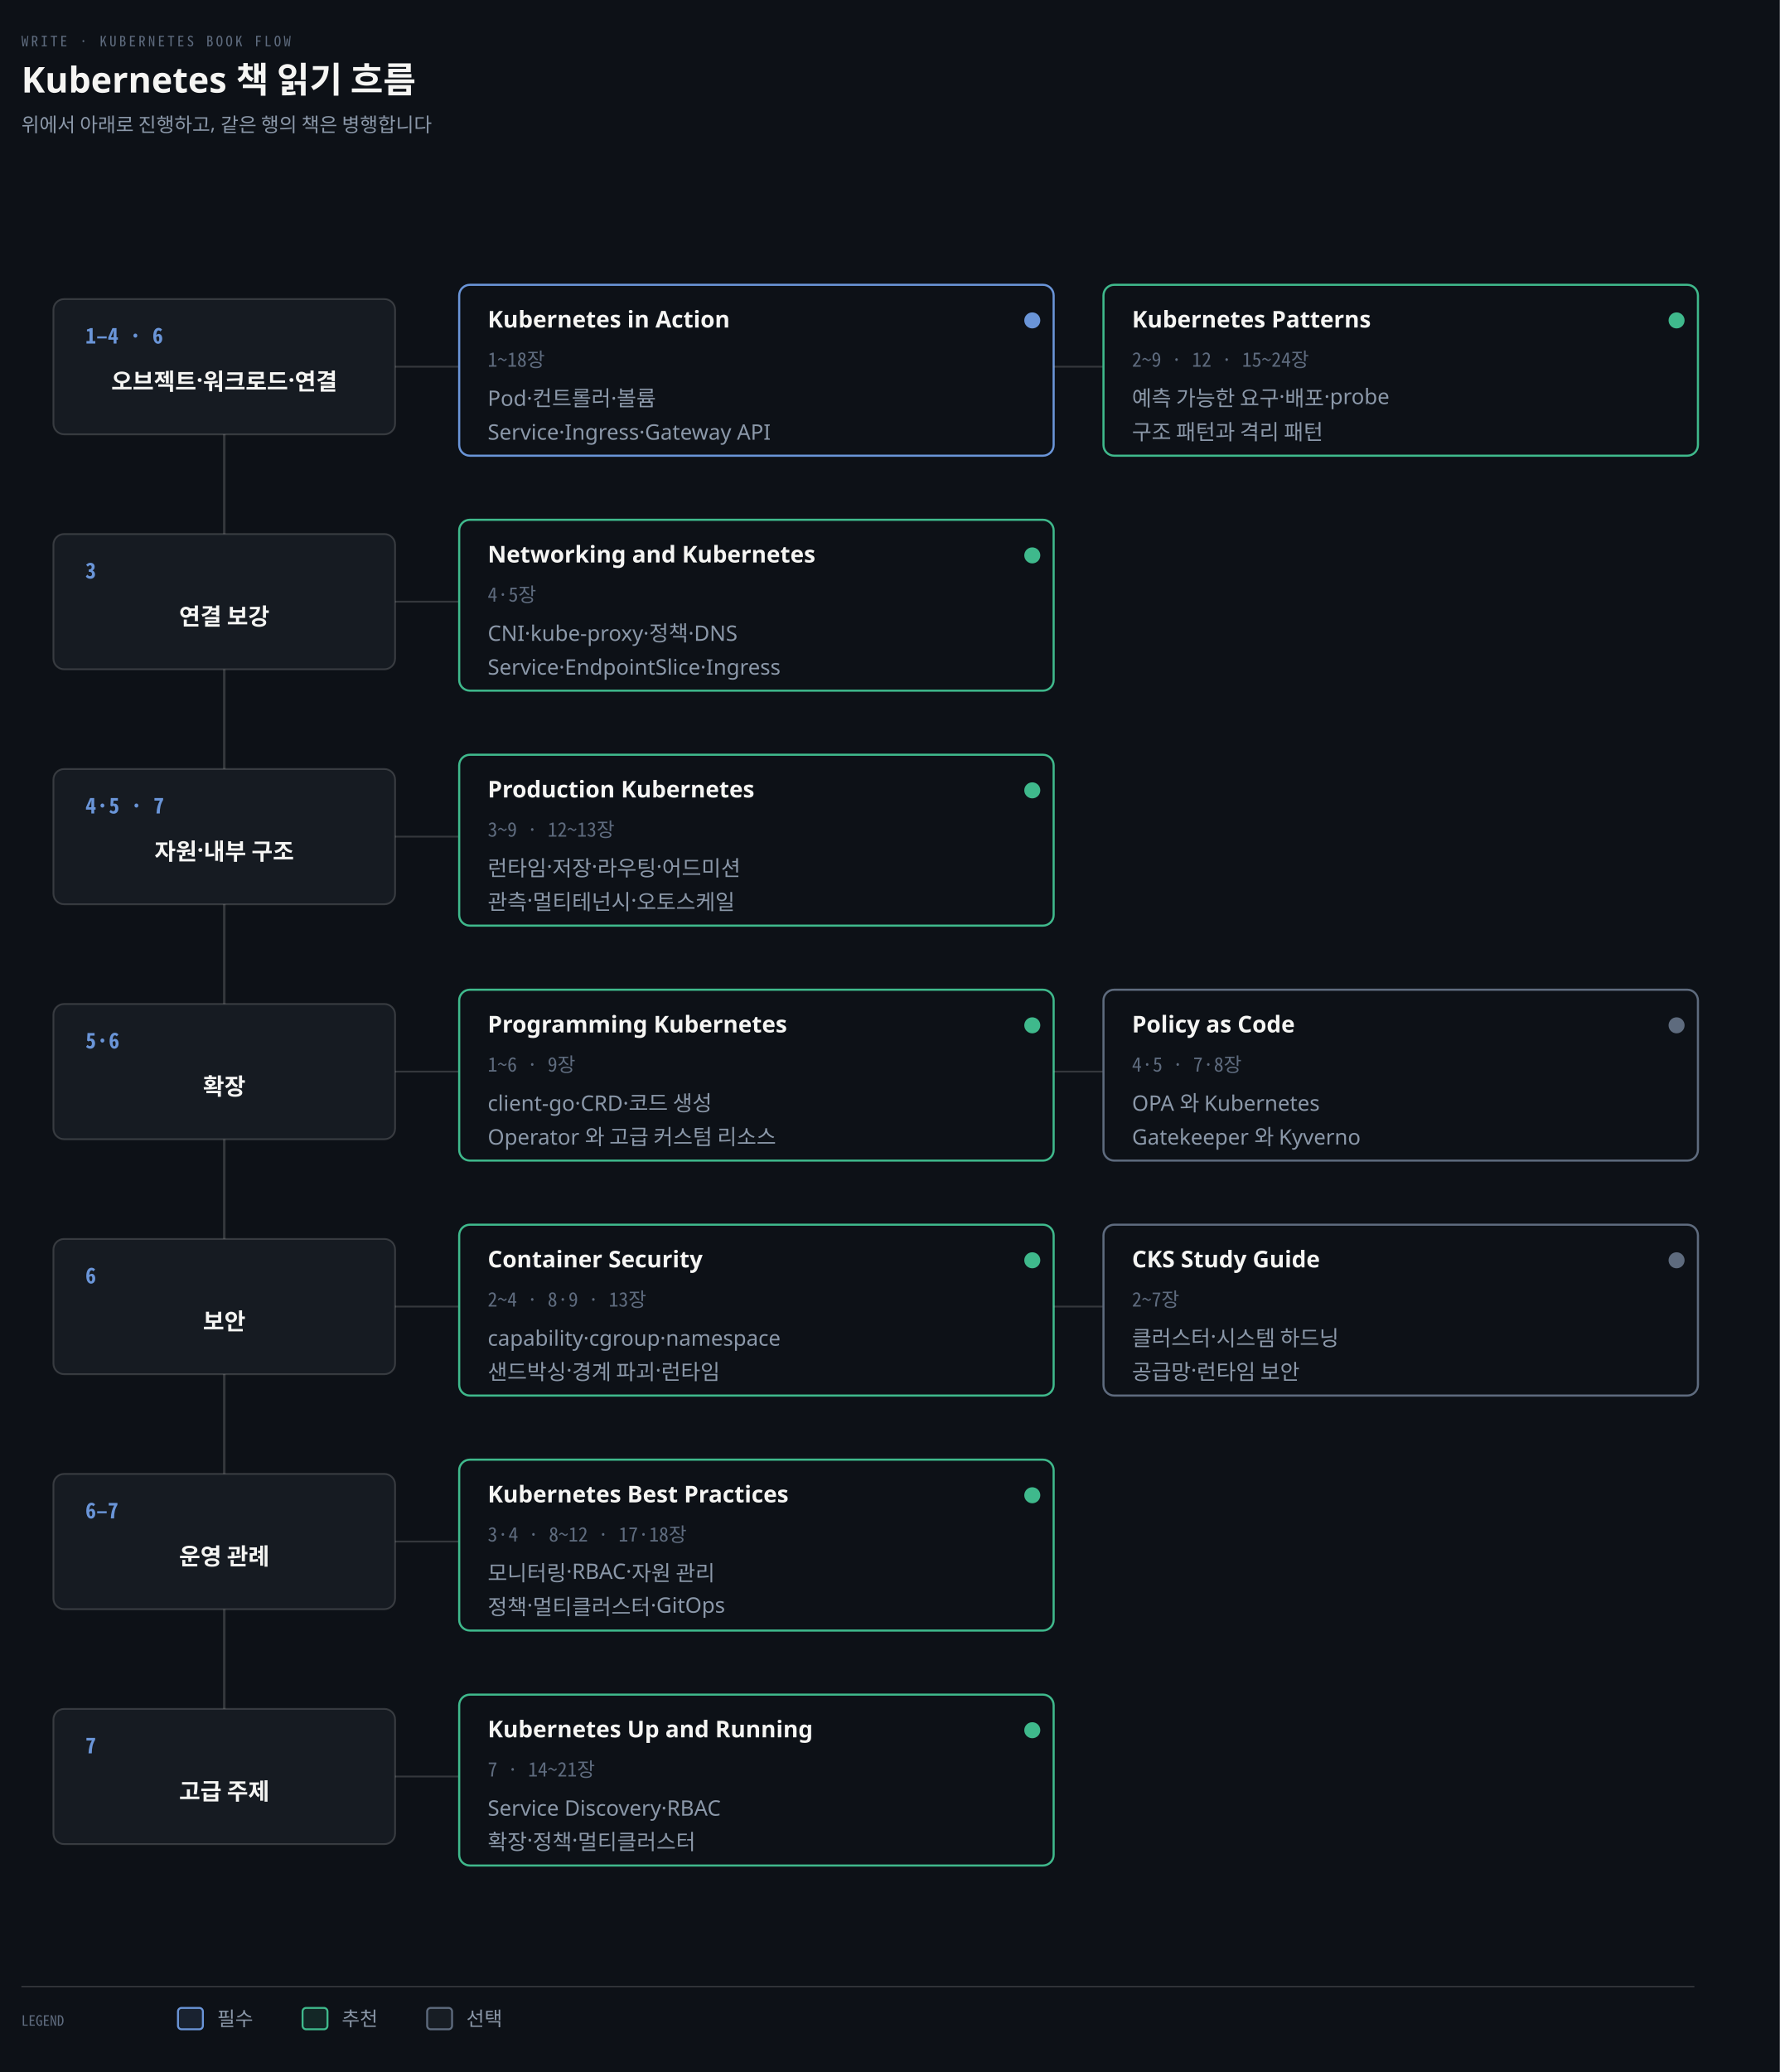
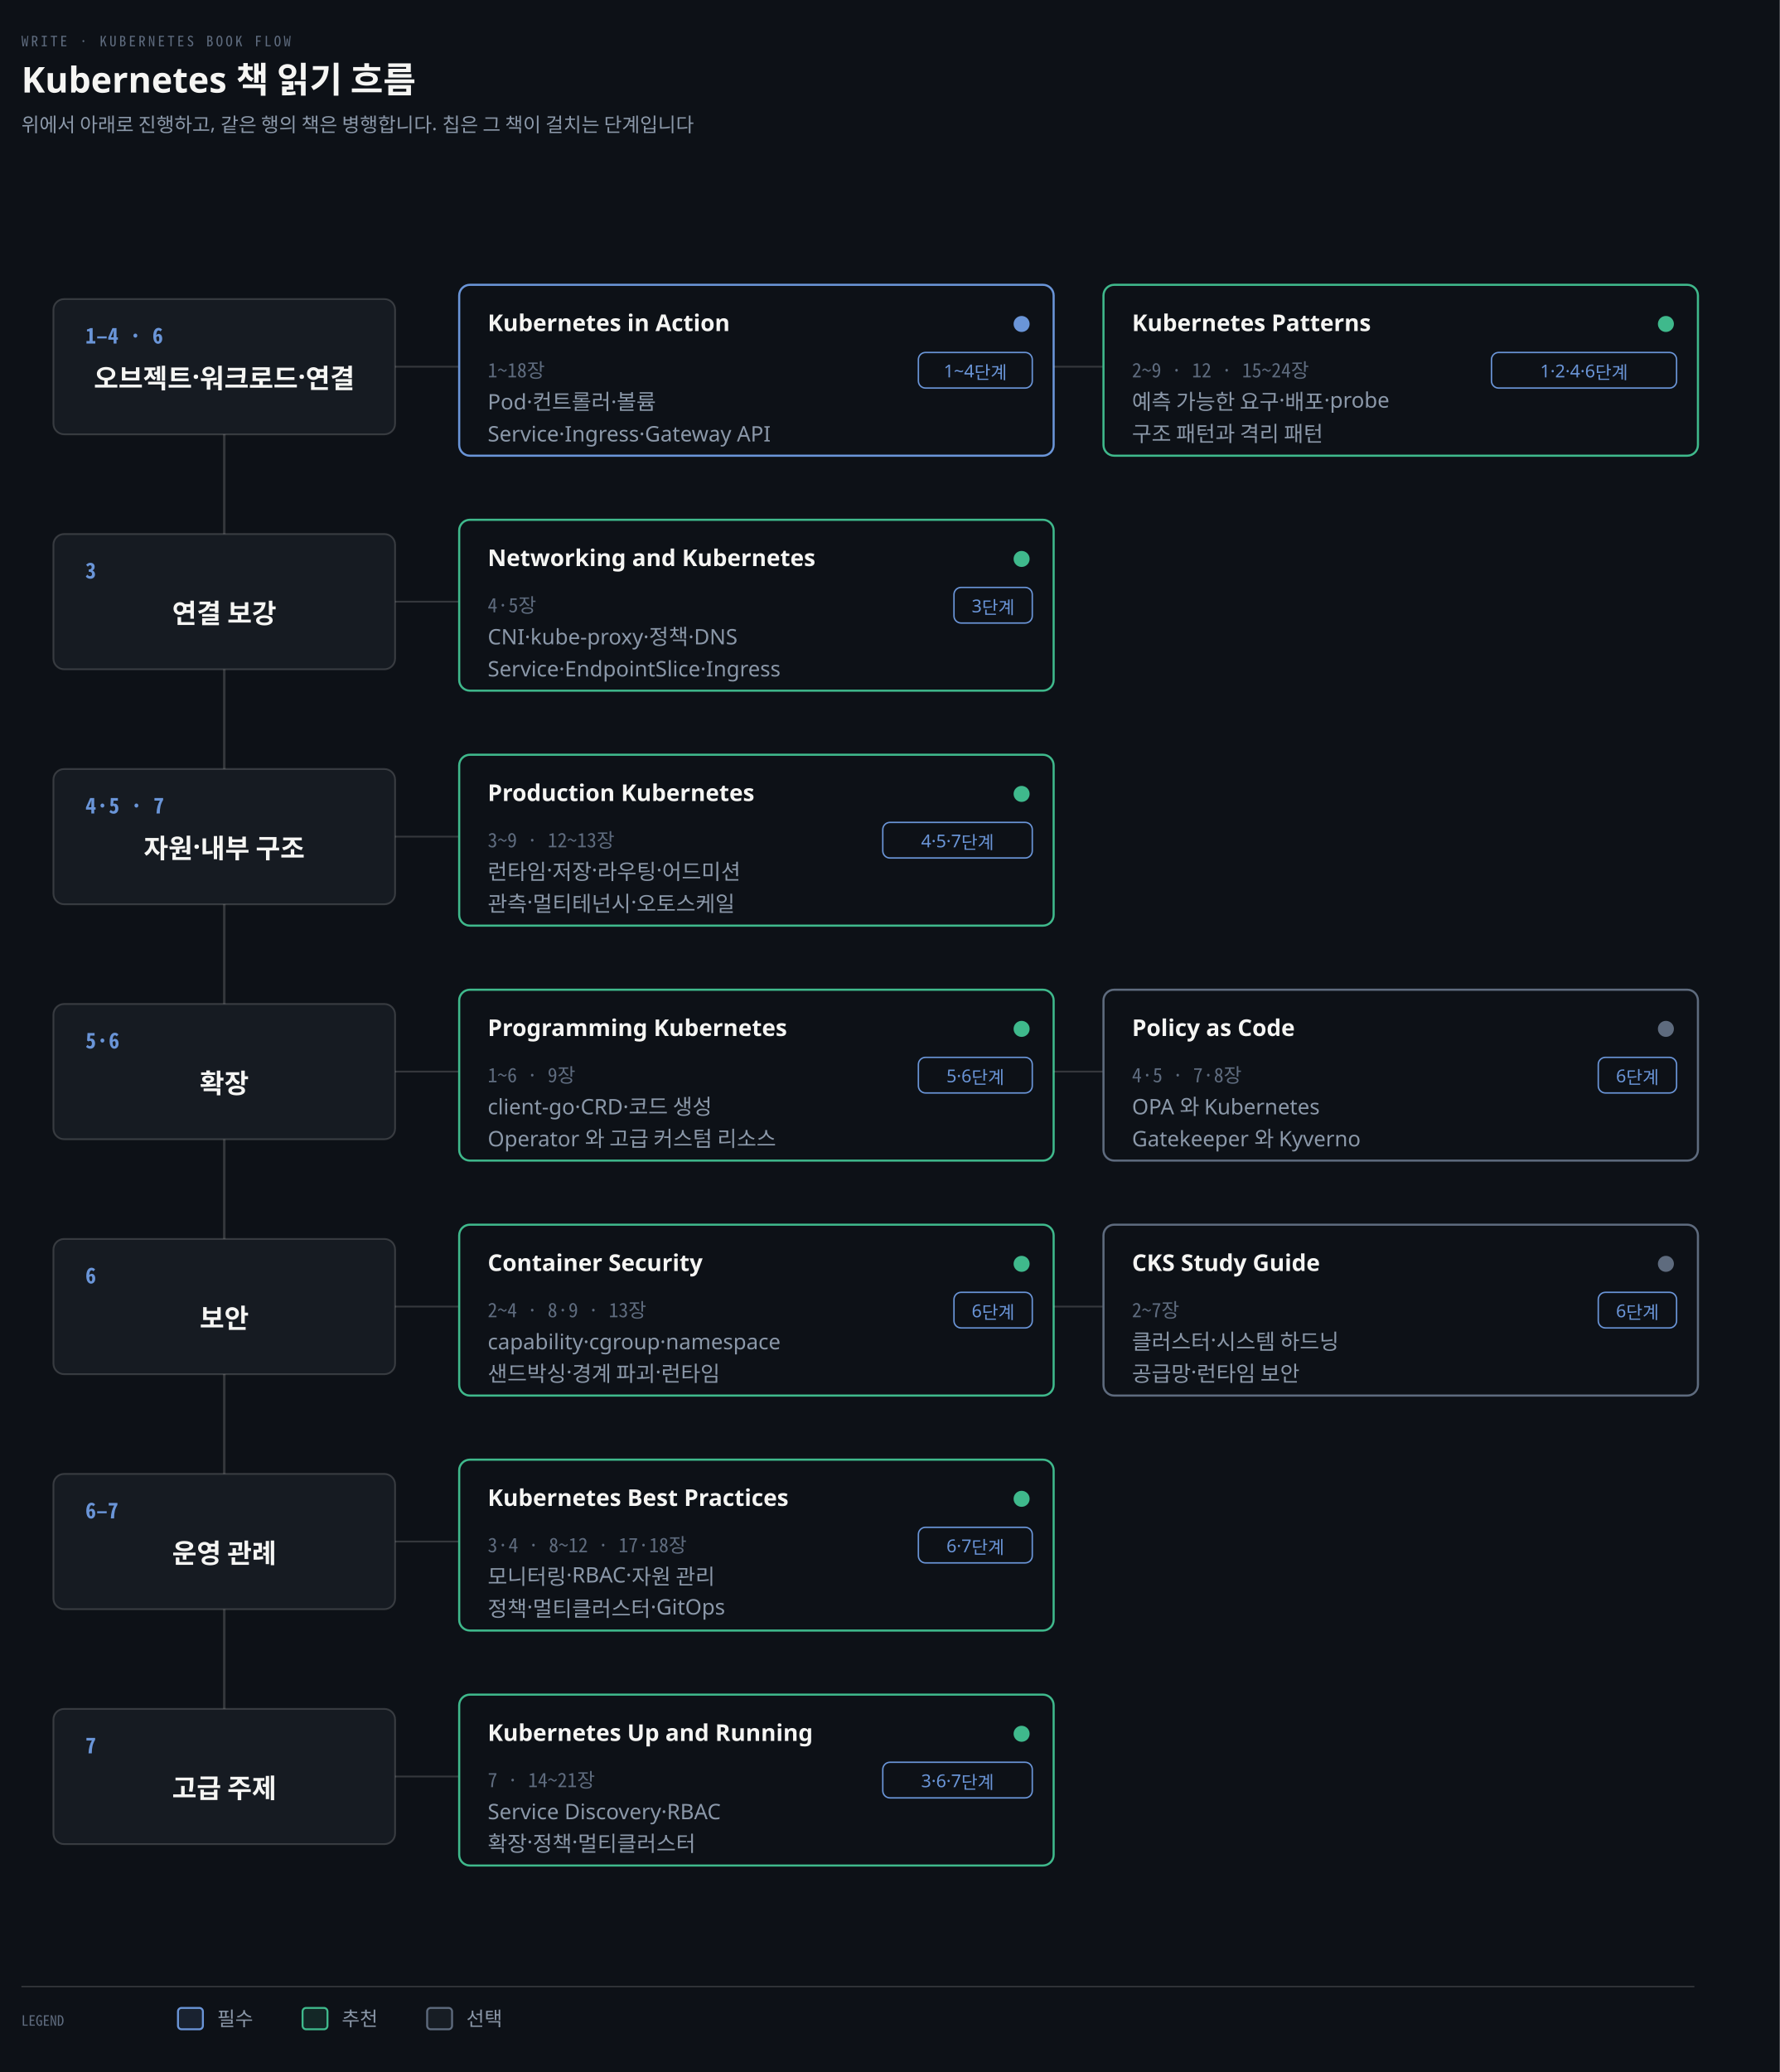
<svg xmlns="http://www.w3.org/2000/svg" viewBox="0 0 1000 1164" width="100%" role="img" aria-labelledby="dt dd">
  <defs>
    <marker id="ar" viewBox="0 0 8 8" refX="7" refY="4" markerWidth="6.5" markerHeight="6.5" orient="auto">
      <path d="M0 0 L8 4 L0 8 z" fill="#8B98A9" />
    </marker>
    <marker id="ok" viewBox="0 0 8 8" refX="7" refY="4" markerWidth="6.5" markerHeight="6.5" orient="auto">
      <path d="M0 0 L8 4 L0 8 z" fill="#3FB98C" />
    </marker>
    <marker id="warn" viewBox="0 0 8 8" refX="7" refY="4" markerWidth="6.5" markerHeight="6.5" orient="auto">
      <path d="M0 0 L8 4 L0 8 z" fill="#E3B341" />
    </marker>
    <marker id="bad" viewBox="0 0 8 8" refX="7" refY="4" markerWidth="6.5" markerHeight="6.5" orient="auto">
      <path d="M0 0 L8 4 L0 8 z" fill="#F0616D" />
    </marker>
    <marker id="info" viewBox="0 0 8 8" refX="7" refY="4" markerWidth="6.5" markerHeight="6.5" orient="auto">
      <path d="M0 0 L8 4 L0 8 z" fill="#6A95D8" />
    </marker>
    <marker id="acc" viewBox="0 0 8 8" refX="7" refY="4" markerWidth="6.5" markerHeight="6.5" orient="auto">
      <path d="M0 0 L8 4 L0 8 z" fill="#F08A59" />
    </marker>
    <marker id="soft" viewBox="0 0 8 8" refX="7" refY="4" markerWidth="6.5" markerHeight="6.5" orient="auto">
      <path d="M0 0 L8 4 L0 8 z" fill="#5E6B7E" />
    </marker>
  </defs>
  <rect width="1000" height="1164" fill="#0D1117" />
  <text x="12" y="26" font-family="'Geist Mono','Noto Sans Mono CJK KR',monospace" font-size="8" letter-spacing="0.18em" fill="#5E6B7E">WRITE · KUBERNETES BOOK FLOW</text>
  <text x="12" y="52" font-family="'Geist','Apple SD Gothic Neo','Noto Sans KR','Malgun Gothic',sans-serif" font-size="20" font-weight="600" fill="#F5F5F3">Kubernetes 책 읽기 흐름</text>
-   <text x="12" y="74" font-family="'Geist','Apple SD Gothic Neo','Noto Sans KR','Malgun Gothic',sans-serif" font-size="11" fill="#8B98A9">위에서 아래로 진행하고, 같은 행의 책은 병행합니다</text>
+   <text x="12" y="74" font-family="'Geist','Apple SD Gothic Neo','Noto Sans KR','Malgun Gothic',sans-serif" font-size="11" fill="#8B98A9">위에서 아래로 진행하고, 같은 행의 책은 병행합니다. 칩은 그 책이 걸치는 단계입니다</text>
  <line x1="126" y1="206" x2="126" y2="998" stroke="rgba(191,192,192,0.22)" stroke-width="1.4" />
  <rect x="30" y="168" width="192" height="76" rx="6" fill="#161B22" stroke="rgba(191,192,192,0.22)" stroke-width="1.0" />
  <text x="48" y="193" text-anchor="start" font-family="'Geist Mono','Noto Sans Mono CJK KR',monospace" font-size="12" font-weight="600" fill="#6A95D8">1–4 · 6</text>
-   <text x="126" y="219" text-anchor="middle" font-family="'Geist','Apple SD Gothic Neo','Noto Sans KR','Malgun Gothic',sans-serif" font-size="13" font-weight="600" fill="#F5F5F3">오브젝트·워크로드·연결</text>
+   <text x="126" y="218.0" text-anchor="middle" font-family="'Geist','Apple SD Gothic Neo','Noto Sans KR','Malgun Gothic',sans-serif" font-size="15" font-weight="600" fill="#F5F5F3">오브젝트·워크로드·연결</text>
  <line x1="222" y1="206" x2="258" y2="206" stroke="rgba(191,192,192,0.22)" stroke-width="1.0" />
  <rect x="258" y="160" width="334" height="96" rx="6" fill="#0D1117" stroke="#6A95D8" stroke-width="1.2" />
-   <text x="274" y="184" text-anchor="start" font-family="'Geist','Apple SD Gothic Neo','Noto Sans KR','Malgun Gothic',sans-serif" font-size="13" font-weight="600" fill="#F5F5F3">Kubernetes in Action</text>
-   <text x="274" y="206" text-anchor="start" font-family="'Geist Mono','Noto Sans Mono CJK KR',monospace" font-size="11" font-weight="400" fill="#5E6B7E">1~18장</text>
-   <circle cx="580" cy="180" r="4.5" fill="#6A95D8" />
-   <text x="274" y="228" text-anchor="start" font-family="'Geist','Apple SD Gothic Neo','Noto Sans KR','Malgun Gothic',sans-serif" font-size="12" font-weight="400" fill="#8B98A9">Pod·컨트롤러·볼륨</text>
-   <text x="274" y="247" text-anchor="start" font-family="'Geist','Apple SD Gothic Neo','Noto Sans KR','Malgun Gothic',sans-serif" font-size="12" font-weight="400" fill="#8B98A9">Service·Ingress·Gateway API</text>
+   <text x="274" y="186" text-anchor="start" font-family="'Geist','Apple SD Gothic Neo','Noto Sans KR','Malgun Gothic',sans-serif" font-size="13" font-weight="600" fill="#F5F5F3">Kubernetes in Action</text>
+   <circle cx="574" cy="182" r="4.5" fill="#6A95D8" />
+   <rect x="516.0" y="198" width="64.0" height="20" rx="4" fill="#0D1117" stroke="#6A95D8" stroke-width="0.8" />
+   <text x="548.0" y="212" text-anchor="middle" font-family="'Geist','Apple SD Gothic Neo','Noto Sans KR','Malgun Gothic',sans-serif" font-size="10" font-weight="400" fill="#6A95D8">1~4단계</text>
+   <text x="274" y="212" text-anchor="start" font-family="'Geist Mono','Noto Sans Mono CJK KR',monospace" font-size="11" font-weight="400" fill="#5E6B7E">1~18장</text>
+   <text x="274" y="230" text-anchor="start" font-family="'Geist','Apple SD Gothic Neo','Noto Sans KR','Malgun Gothic',sans-serif" font-size="12" font-weight="400" fill="#8B98A9">Pod·컨트롤러·볼륨</text>
+   <text x="274" y="248" text-anchor="start" font-family="'Geist','Apple SD Gothic Neo','Noto Sans KR','Malgun Gothic',sans-serif" font-size="12" font-weight="400" fill="#8B98A9">Service·Ingress·Gateway API</text>
  <line x1="592" y1="206" x2="620" y2="206" stroke="rgba(191,192,192,0.22)" stroke-width="1.0" />
  <rect x="620" y="160" width="334" height="96" rx="6" fill="#0D1117" stroke="#3FB98C" stroke-width="1.2" />
-   <text x="636" y="184" text-anchor="start" font-family="'Geist','Apple SD Gothic Neo','Noto Sans KR','Malgun Gothic',sans-serif" font-size="13" font-weight="600" fill="#F5F5F3">Kubernetes Patterns</text>
-   <text x="636" y="206" text-anchor="start" font-family="'Geist Mono','Noto Sans Mono CJK KR',monospace" font-size="11" font-weight="400" fill="#5E6B7E">2~9 · 12 · 15~24장</text>
-   <circle cx="942" cy="180" r="4.5" fill="#3FB98C" />
-   <text x="636" y="228" text-anchor="start" font-family="'Geist','Apple SD Gothic Neo','Noto Sans KR','Malgun Gothic',sans-serif" font-size="12" font-weight="400" fill="#8B98A9">예측 가능한 요구·배포·probe</text>
-   <text x="636" y="247" text-anchor="start" font-family="'Geist','Apple SD Gothic Neo','Noto Sans KR','Malgun Gothic',sans-serif" font-size="12" font-weight="400" fill="#8B98A9">구조 패턴과 격리 패턴</text>
+   <text x="636" y="186" text-anchor="start" font-family="'Geist','Apple SD Gothic Neo','Noto Sans KR','Malgun Gothic',sans-serif" font-size="13" font-weight="600" fill="#F5F5F3">Kubernetes Patterns</text>
+   <circle cx="936" cy="182" r="4.5" fill="#3FB98C" />
+   <rect x="838.0" y="198" width="104.0" height="20" rx="4" fill="#0D1117" stroke="#6A95D8" stroke-width="0.8" />
+   <text x="890.0" y="212" text-anchor="middle" font-family="'Geist','Apple SD Gothic Neo','Noto Sans KR','Malgun Gothic',sans-serif" font-size="10" font-weight="400" fill="#6A95D8">1·2·4·6단계</text>
+   <text x="636" y="212" text-anchor="start" font-family="'Geist Mono','Noto Sans Mono CJK KR',monospace" font-size="11" font-weight="400" fill="#5E6B7E">2~9 · 12 · 15~24장</text>
+   <text x="636" y="230" text-anchor="start" font-family="'Geist','Apple SD Gothic Neo','Noto Sans KR','Malgun Gothic',sans-serif" font-size="12" font-weight="400" fill="#8B98A9">예측 가능한 요구·배포·probe</text>
+   <text x="636" y="248" text-anchor="start" font-family="'Geist','Apple SD Gothic Neo','Noto Sans KR','Malgun Gothic',sans-serif" font-size="12" font-weight="400" fill="#8B98A9">구조 패턴과 격리 패턴</text>
  <rect x="30" y="300" width="192" height="76" rx="6" fill="#161B22" stroke="rgba(191,192,192,0.22)" stroke-width="1.0" />
  <text x="48" y="325" text-anchor="start" font-family="'Geist Mono','Noto Sans Mono CJK KR',monospace" font-size="12" font-weight="600" fill="#6A95D8">3</text>
-   <text x="126" y="351" text-anchor="middle" font-family="'Geist','Apple SD Gothic Neo','Noto Sans KR','Malgun Gothic',sans-serif" font-size="13" font-weight="600" fill="#F5F5F3">연결 보강</text>
+   <text x="126" y="350.0" text-anchor="middle" font-family="'Geist','Apple SD Gothic Neo','Noto Sans KR','Malgun Gothic',sans-serif" font-size="15" font-weight="600" fill="#F5F5F3">연결 보강</text>
  <line x1="222" y1="338" x2="258" y2="338" stroke="rgba(191,192,192,0.22)" stroke-width="1.0" />
  <rect x="258" y="292" width="334" height="96" rx="6" fill="#0D1117" stroke="#3FB98C" stroke-width="1.2" />
-   <text x="274" y="316" text-anchor="start" font-family="'Geist','Apple SD Gothic Neo','Noto Sans KR','Malgun Gothic',sans-serif" font-size="13" font-weight="600" fill="#F5F5F3">Networking and Kubernetes</text>
-   <text x="274" y="338" text-anchor="start" font-family="'Geist Mono','Noto Sans Mono CJK KR',monospace" font-size="11" font-weight="400" fill="#5E6B7E">4·5장</text>
-   <circle cx="580" cy="312" r="4.5" fill="#3FB98C" />
-   <text x="274" y="360" text-anchor="start" font-family="'Geist','Apple SD Gothic Neo','Noto Sans KR','Malgun Gothic',sans-serif" font-size="12" font-weight="400" fill="#8B98A9">CNI·kube-proxy·정책·DNS</text>
-   <text x="274" y="379" text-anchor="start" font-family="'Geist','Apple SD Gothic Neo','Noto Sans KR','Malgun Gothic',sans-serif" font-size="12" font-weight="400" fill="#8B98A9">Service·EndpointSlice·Ingress</text>
+   <text x="274" y="318" text-anchor="start" font-family="'Geist','Apple SD Gothic Neo','Noto Sans KR','Malgun Gothic',sans-serif" font-size="13" font-weight="600" fill="#F5F5F3">Networking and Kubernetes</text>
+   <circle cx="574" cy="314" r="4.5" fill="#3FB98C" />
+   <rect x="536.0" y="330" width="44.0" height="20" rx="4" fill="#0D1117" stroke="#6A95D8" stroke-width="0.8" />
+   <text x="558.0" y="344" text-anchor="middle" font-family="'Geist','Apple SD Gothic Neo','Noto Sans KR','Malgun Gothic',sans-serif" font-size="10" font-weight="400" fill="#6A95D8">3단계</text>
+   <text x="274" y="344" text-anchor="start" font-family="'Geist Mono','Noto Sans Mono CJK KR',monospace" font-size="11" font-weight="400" fill="#5E6B7E">4·5장</text>
+   <text x="274" y="362" text-anchor="start" font-family="'Geist','Apple SD Gothic Neo','Noto Sans KR','Malgun Gothic',sans-serif" font-size="12" font-weight="400" fill="#8B98A9">CNI·kube-proxy·정책·DNS</text>
+   <text x="274" y="380" text-anchor="start" font-family="'Geist','Apple SD Gothic Neo','Noto Sans KR','Malgun Gothic',sans-serif" font-size="12" font-weight="400" fill="#8B98A9">Service·EndpointSlice·Ingress</text>
  <rect x="30" y="432" width="192" height="76" rx="6" fill="#161B22" stroke="rgba(191,192,192,0.22)" stroke-width="1.0" />
  <text x="48" y="457" text-anchor="start" font-family="'Geist Mono','Noto Sans Mono CJK KR',monospace" font-size="12" font-weight="600" fill="#6A95D8">4·5 · 7</text>
-   <text x="126" y="483" text-anchor="middle" font-family="'Geist','Apple SD Gothic Neo','Noto Sans KR','Malgun Gothic',sans-serif" font-size="13" font-weight="600" fill="#F5F5F3">자원·내부 구조</text>
+   <text x="126" y="482.0" text-anchor="middle" font-family="'Geist','Apple SD Gothic Neo','Noto Sans KR','Malgun Gothic',sans-serif" font-size="15" font-weight="600" fill="#F5F5F3">자원·내부 구조</text>
  <line x1="222" y1="470" x2="258" y2="470" stroke="rgba(191,192,192,0.22)" stroke-width="1.0" />
  <rect x="258" y="424" width="334" height="96" rx="6" fill="#0D1117" stroke="#3FB98C" stroke-width="1.2" />
-   <text x="274" y="448" text-anchor="start" font-family="'Geist','Apple SD Gothic Neo','Noto Sans KR','Malgun Gothic',sans-serif" font-size="13" font-weight="600" fill="#F5F5F3">Production Kubernetes</text>
-   <text x="274" y="470" text-anchor="start" font-family="'Geist Mono','Noto Sans Mono CJK KR',monospace" font-size="11" font-weight="400" fill="#5E6B7E">3~9 · 12~13장</text>
-   <circle cx="580" cy="444" r="4.5" fill="#3FB98C" />
-   <text x="274" y="492" text-anchor="start" font-family="'Geist','Apple SD Gothic Neo','Noto Sans KR','Malgun Gothic',sans-serif" font-size="12" font-weight="400" fill="#8B98A9">런타임·저장·라우팅·어드미션</text>
-   <text x="274" y="511" text-anchor="start" font-family="'Geist','Apple SD Gothic Neo','Noto Sans KR','Malgun Gothic',sans-serif" font-size="12" font-weight="400" fill="#8B98A9">관측·멀티테넌시·오토스케일</text>
+   <text x="274" y="450" text-anchor="start" font-family="'Geist','Apple SD Gothic Neo','Noto Sans KR','Malgun Gothic',sans-serif" font-size="13" font-weight="600" fill="#F5F5F3">Production Kubernetes</text>
+   <circle cx="574" cy="446" r="4.5" fill="#3FB98C" />
+   <rect x="496.0" y="462" width="84.0" height="20" rx="4" fill="#0D1117" stroke="#6A95D8" stroke-width="0.8" />
+   <text x="538.0" y="476" text-anchor="middle" font-family="'Geist','Apple SD Gothic Neo','Noto Sans KR','Malgun Gothic',sans-serif" font-size="10" font-weight="400" fill="#6A95D8">4·5·7단계</text>
+   <text x="274" y="476" text-anchor="start" font-family="'Geist Mono','Noto Sans Mono CJK KR',monospace" font-size="11" font-weight="400" fill="#5E6B7E">3~9 · 12~13장</text>
+   <text x="274" y="494" text-anchor="start" font-family="'Geist','Apple SD Gothic Neo','Noto Sans KR','Malgun Gothic',sans-serif" font-size="12" font-weight="400" fill="#8B98A9">런타임·저장·라우팅·어드미션</text>
+   <text x="274" y="512" text-anchor="start" font-family="'Geist','Apple SD Gothic Neo','Noto Sans KR','Malgun Gothic',sans-serif" font-size="12" font-weight="400" fill="#8B98A9">관측·멀티테넌시·오토스케일</text>
  <rect x="30" y="564" width="192" height="76" rx="6" fill="#161B22" stroke="rgba(191,192,192,0.22)" stroke-width="1.0" />
  <text x="48" y="589" text-anchor="start" font-family="'Geist Mono','Noto Sans Mono CJK KR',monospace" font-size="12" font-weight="600" fill="#6A95D8">5·6</text>
-   <text x="126" y="615" text-anchor="middle" font-family="'Geist','Apple SD Gothic Neo','Noto Sans KR','Malgun Gothic',sans-serif" font-size="13" font-weight="600" fill="#F5F5F3">확장</text>
+   <text x="126" y="614.0" text-anchor="middle" font-family="'Geist','Apple SD Gothic Neo','Noto Sans KR','Malgun Gothic',sans-serif" font-size="15" font-weight="600" fill="#F5F5F3">확장</text>
  <line x1="222" y1="602" x2="258" y2="602" stroke="rgba(191,192,192,0.22)" stroke-width="1.0" />
  <rect x="258" y="556" width="334" height="96" rx="6" fill="#0D1117" stroke="#3FB98C" stroke-width="1.2" />
-   <text x="274" y="580" text-anchor="start" font-family="'Geist','Apple SD Gothic Neo','Noto Sans KR','Malgun Gothic',sans-serif" font-size="13" font-weight="600" fill="#F5F5F3">Programming Kubernetes</text>
-   <text x="274" y="602" text-anchor="start" font-family="'Geist Mono','Noto Sans Mono CJK KR',monospace" font-size="11" font-weight="400" fill="#5E6B7E">1~6 · 9장</text>
-   <circle cx="580" cy="576" r="4.5" fill="#3FB98C" />
-   <text x="274" y="624" text-anchor="start" font-family="'Geist','Apple SD Gothic Neo','Noto Sans KR','Malgun Gothic',sans-serif" font-size="12" font-weight="400" fill="#8B98A9">client-go·CRD·코드 생성</text>
-   <text x="274" y="643" text-anchor="start" font-family="'Geist','Apple SD Gothic Neo','Noto Sans KR','Malgun Gothic',sans-serif" font-size="12" font-weight="400" fill="#8B98A9">Operator 와 고급 커스텀 리소스</text>
+   <text x="274" y="582" text-anchor="start" font-family="'Geist','Apple SD Gothic Neo','Noto Sans KR','Malgun Gothic',sans-serif" font-size="13" font-weight="600" fill="#F5F5F3">Programming Kubernetes</text>
+   <circle cx="574" cy="578" r="4.5" fill="#3FB98C" />
+   <rect x="516.0" y="594" width="64.0" height="20" rx="4" fill="#0D1117" stroke="#6A95D8" stroke-width="0.8" />
+   <text x="548.0" y="608" text-anchor="middle" font-family="'Geist','Apple SD Gothic Neo','Noto Sans KR','Malgun Gothic',sans-serif" font-size="10" font-weight="400" fill="#6A95D8">5·6단계</text>
+   <text x="274" y="608" text-anchor="start" font-family="'Geist Mono','Noto Sans Mono CJK KR',monospace" font-size="11" font-weight="400" fill="#5E6B7E">1~6 · 9장</text>
+   <text x="274" y="626" text-anchor="start" font-family="'Geist','Apple SD Gothic Neo','Noto Sans KR','Malgun Gothic',sans-serif" font-size="12" font-weight="400" fill="#8B98A9">client-go·CRD·코드 생성</text>
+   <text x="274" y="644" text-anchor="start" font-family="'Geist','Apple SD Gothic Neo','Noto Sans KR','Malgun Gothic',sans-serif" font-size="12" font-weight="400" fill="#8B98A9">Operator 와 고급 커스텀 리소스</text>
  <line x1="592" y1="602" x2="620" y2="602" stroke="rgba(191,192,192,0.22)" stroke-width="1.0" />
  <rect x="620" y="556" width="334" height="96" rx="6" fill="#0D1117" stroke="#5E6B7E" stroke-width="1.2" />
-   <text x="636" y="580" text-anchor="start" font-family="'Geist','Apple SD Gothic Neo','Noto Sans KR','Malgun Gothic',sans-serif" font-size="13" font-weight="600" fill="#F5F5F3">Policy as Code</text>
-   <text x="636" y="602" text-anchor="start" font-family="'Geist Mono','Noto Sans Mono CJK KR',monospace" font-size="11" font-weight="400" fill="#5E6B7E">4·5 · 7·8장</text>
-   <circle cx="942" cy="576" r="4.5" fill="#5E6B7E" />
-   <text x="636" y="624" text-anchor="start" font-family="'Geist','Apple SD Gothic Neo','Noto Sans KR','Malgun Gothic',sans-serif" font-size="12" font-weight="400" fill="#8B98A9">OPA 와 Kubernetes</text>
-   <text x="636" y="643" text-anchor="start" font-family="'Geist','Apple SD Gothic Neo','Noto Sans KR','Malgun Gothic',sans-serif" font-size="12" font-weight="400" fill="#8B98A9">Gatekeeper 와 Kyverno</text>
+   <text x="636" y="582" text-anchor="start" font-family="'Geist','Apple SD Gothic Neo','Noto Sans KR','Malgun Gothic',sans-serif" font-size="13" font-weight="600" fill="#F5F5F3">Policy as Code</text>
+   <circle cx="936" cy="578" r="4.5" fill="#5E6B7E" />
+   <rect x="898.0" y="594" width="44.0" height="20" rx="4" fill="#0D1117" stroke="#6A95D8" stroke-width="0.8" />
+   <text x="920.0" y="608" text-anchor="middle" font-family="'Geist','Apple SD Gothic Neo','Noto Sans KR','Malgun Gothic',sans-serif" font-size="10" font-weight="400" fill="#6A95D8">6단계</text>
+   <text x="636" y="608" text-anchor="start" font-family="'Geist Mono','Noto Sans Mono CJK KR',monospace" font-size="11" font-weight="400" fill="#5E6B7E">4·5 · 7·8장</text>
+   <text x="636" y="626" text-anchor="start" font-family="'Geist','Apple SD Gothic Neo','Noto Sans KR','Malgun Gothic',sans-serif" font-size="12" font-weight="400" fill="#8B98A9">OPA 와 Kubernetes</text>
+   <text x="636" y="644" text-anchor="start" font-family="'Geist','Apple SD Gothic Neo','Noto Sans KR','Malgun Gothic',sans-serif" font-size="12" font-weight="400" fill="#8B98A9">Gatekeeper 와 Kyverno</text>
  <rect x="30" y="696" width="192" height="76" rx="6" fill="#161B22" stroke="rgba(191,192,192,0.22)" stroke-width="1.0" />
  <text x="48" y="721" text-anchor="start" font-family="'Geist Mono','Noto Sans Mono CJK KR',monospace" font-size="12" font-weight="600" fill="#6A95D8">6</text>
-   <text x="126" y="747" text-anchor="middle" font-family="'Geist','Apple SD Gothic Neo','Noto Sans KR','Malgun Gothic',sans-serif" font-size="13" font-weight="600" fill="#F5F5F3">보안</text>
+   <text x="126" y="746.0" text-anchor="middle" font-family="'Geist','Apple SD Gothic Neo','Noto Sans KR','Malgun Gothic',sans-serif" font-size="15" font-weight="600" fill="#F5F5F3">보안</text>
  <line x1="222" y1="734" x2="258" y2="734" stroke="rgba(191,192,192,0.22)" stroke-width="1.0" />
  <rect x="258" y="688" width="334" height="96" rx="6" fill="#0D1117" stroke="#3FB98C" stroke-width="1.2" />
-   <text x="274" y="712" text-anchor="start" font-family="'Geist','Apple SD Gothic Neo','Noto Sans KR','Malgun Gothic',sans-serif" font-size="13" font-weight="600" fill="#F5F5F3">Container Security</text>
-   <text x="274" y="734" text-anchor="start" font-family="'Geist Mono','Noto Sans Mono CJK KR',monospace" font-size="11" font-weight="400" fill="#5E6B7E">2~4 · 8·9 · 13장</text>
-   <circle cx="580" cy="708" r="4.5" fill="#3FB98C" />
-   <text x="274" y="756" text-anchor="start" font-family="'Geist','Apple SD Gothic Neo','Noto Sans KR','Malgun Gothic',sans-serif" font-size="12" font-weight="400" fill="#8B98A9">capability·cgroup·namespace</text>
-   <text x="274" y="775" text-anchor="start" font-family="'Geist','Apple SD Gothic Neo','Noto Sans KR','Malgun Gothic',sans-serif" font-size="12" font-weight="400" fill="#8B98A9">샌드박싱·경계 파괴·런타임</text>
+   <text x="274" y="714" text-anchor="start" font-family="'Geist','Apple SD Gothic Neo','Noto Sans KR','Malgun Gothic',sans-serif" font-size="13" font-weight="600" fill="#F5F5F3">Container Security</text>
+   <circle cx="574" cy="710" r="4.5" fill="#3FB98C" />
+   <rect x="536.0" y="726" width="44.0" height="20" rx="4" fill="#0D1117" stroke="#6A95D8" stroke-width="0.8" />
+   <text x="558.0" y="740" text-anchor="middle" font-family="'Geist','Apple SD Gothic Neo','Noto Sans KR','Malgun Gothic',sans-serif" font-size="10" font-weight="400" fill="#6A95D8">6단계</text>
+   <text x="274" y="740" text-anchor="start" font-family="'Geist Mono','Noto Sans Mono CJK KR',monospace" font-size="11" font-weight="400" fill="#5E6B7E">2~4 · 8·9 · 13장</text>
+   <text x="274" y="758" text-anchor="start" font-family="'Geist','Apple SD Gothic Neo','Noto Sans KR','Malgun Gothic',sans-serif" font-size="12" font-weight="400" fill="#8B98A9">capability·cgroup·namespace</text>
+   <text x="274" y="776" text-anchor="start" font-family="'Geist','Apple SD Gothic Neo','Noto Sans KR','Malgun Gothic',sans-serif" font-size="12" font-weight="400" fill="#8B98A9">샌드박싱·경계 파괴·런타임</text>
  <line x1="592" y1="734" x2="620" y2="734" stroke="rgba(191,192,192,0.22)" stroke-width="1.0" />
  <rect x="620" y="688" width="334" height="96" rx="6" fill="#0D1117" stroke="#5E6B7E" stroke-width="1.2" />
-   <text x="636" y="712" text-anchor="start" font-family="'Geist','Apple SD Gothic Neo','Noto Sans KR','Malgun Gothic',sans-serif" font-size="13" font-weight="600" fill="#F5F5F3">CKS Study Guide</text>
-   <text x="636" y="734" text-anchor="start" font-family="'Geist Mono','Noto Sans Mono CJK KR',monospace" font-size="11" font-weight="400" fill="#5E6B7E">2~7장</text>
-   <circle cx="942" cy="708" r="4.5" fill="#5E6B7E" />
-   <text x="636" y="756" text-anchor="start" font-family="'Geist','Apple SD Gothic Neo','Noto Sans KR','Malgun Gothic',sans-serif" font-size="12" font-weight="400" fill="#8B98A9">클러스터·시스템 하드닝</text>
-   <text x="636" y="775" text-anchor="start" font-family="'Geist','Apple SD Gothic Neo','Noto Sans KR','Malgun Gothic',sans-serif" font-size="12" font-weight="400" fill="#8B98A9">공급망·런타임 보안</text>
+   <text x="636" y="714" text-anchor="start" font-family="'Geist','Apple SD Gothic Neo','Noto Sans KR','Malgun Gothic',sans-serif" font-size="13" font-weight="600" fill="#F5F5F3">CKS Study Guide</text>
+   <circle cx="936" cy="710" r="4.5" fill="#5E6B7E" />
+   <rect x="898.0" y="726" width="44.0" height="20" rx="4" fill="#0D1117" stroke="#6A95D8" stroke-width="0.8" />
+   <text x="920.0" y="740" text-anchor="middle" font-family="'Geist','Apple SD Gothic Neo','Noto Sans KR','Malgun Gothic',sans-serif" font-size="10" font-weight="400" fill="#6A95D8">6단계</text>
+   <text x="636" y="740" text-anchor="start" font-family="'Geist Mono','Noto Sans Mono CJK KR',monospace" font-size="11" font-weight="400" fill="#5E6B7E">2~7장</text>
+   <text x="636" y="758" text-anchor="start" font-family="'Geist','Apple SD Gothic Neo','Noto Sans KR','Malgun Gothic',sans-serif" font-size="12" font-weight="400" fill="#8B98A9">클러스터·시스템 하드닝</text>
+   <text x="636" y="776" text-anchor="start" font-family="'Geist','Apple SD Gothic Neo','Noto Sans KR','Malgun Gothic',sans-serif" font-size="12" font-weight="400" fill="#8B98A9">공급망·런타임 보안</text>
  <rect x="30" y="828" width="192" height="76" rx="6" fill="#161B22" stroke="rgba(191,192,192,0.22)" stroke-width="1.0" />
  <text x="48" y="853" text-anchor="start" font-family="'Geist Mono','Noto Sans Mono CJK KR',monospace" font-size="12" font-weight="600" fill="#6A95D8">6–7</text>
-   <text x="126" y="879" text-anchor="middle" font-family="'Geist','Apple SD Gothic Neo','Noto Sans KR','Malgun Gothic',sans-serif" font-size="13" font-weight="600" fill="#F5F5F3">운영 관례</text>
+   <text x="126" y="878.0" text-anchor="middle" font-family="'Geist','Apple SD Gothic Neo','Noto Sans KR','Malgun Gothic',sans-serif" font-size="15" font-weight="600" fill="#F5F5F3">운영 관례</text>
  <line x1="222" y1="866" x2="258" y2="866" stroke="rgba(191,192,192,0.22)" stroke-width="1.0" />
  <rect x="258" y="820" width="334" height="96" rx="6" fill="#0D1117" stroke="#3FB98C" stroke-width="1.2" />
-   <text x="274" y="844" text-anchor="start" font-family="'Geist','Apple SD Gothic Neo','Noto Sans KR','Malgun Gothic',sans-serif" font-size="13" font-weight="600" fill="#F5F5F3">Kubernetes Best Practices</text>
-   <text x="274" y="866" text-anchor="start" font-family="'Geist Mono','Noto Sans Mono CJK KR',monospace" font-size="11" font-weight="400" fill="#5E6B7E">3·4 · 8~12 · 17·18장</text>
-   <circle cx="580" cy="840" r="4.5" fill="#3FB98C" />
-   <text x="274" y="888" text-anchor="start" font-family="'Geist','Apple SD Gothic Neo','Noto Sans KR','Malgun Gothic',sans-serif" font-size="12" font-weight="400" fill="#8B98A9">모니터링·RBAC·자원 관리</text>
-   <text x="274" y="907" text-anchor="start" font-family="'Geist','Apple SD Gothic Neo','Noto Sans KR','Malgun Gothic',sans-serif" font-size="12" font-weight="400" fill="#8B98A9">정책·멀티클러스터·GitOps</text>
+   <text x="274" y="846" text-anchor="start" font-family="'Geist','Apple SD Gothic Neo','Noto Sans KR','Malgun Gothic',sans-serif" font-size="13" font-weight="600" fill="#F5F5F3">Kubernetes Best Practices</text>
+   <circle cx="574" cy="842" r="4.5" fill="#3FB98C" />
+   <rect x="516.0" y="858" width="64.0" height="20" rx="4" fill="#0D1117" stroke="#6A95D8" stroke-width="0.8" />
+   <text x="548.0" y="872" text-anchor="middle" font-family="'Geist','Apple SD Gothic Neo','Noto Sans KR','Malgun Gothic',sans-serif" font-size="10" font-weight="400" fill="#6A95D8">6·7단계</text>
+   <text x="274" y="872" text-anchor="start" font-family="'Geist Mono','Noto Sans Mono CJK KR',monospace" font-size="11" font-weight="400" fill="#5E6B7E">3·4 · 8~12 · 17·18장</text>
+   <text x="274" y="890" text-anchor="start" font-family="'Geist','Apple SD Gothic Neo','Noto Sans KR','Malgun Gothic',sans-serif" font-size="12" font-weight="400" fill="#8B98A9">모니터링·RBAC·자원 관리</text>
+   <text x="274" y="908" text-anchor="start" font-family="'Geist','Apple SD Gothic Neo','Noto Sans KR','Malgun Gothic',sans-serif" font-size="12" font-weight="400" fill="#8B98A9">정책·멀티클러스터·GitOps</text>
  <rect x="30" y="960" width="192" height="76" rx="6" fill="#161B22" stroke="rgba(191,192,192,0.22)" stroke-width="1.0" />
  <text x="48" y="985" text-anchor="start" font-family="'Geist Mono','Noto Sans Mono CJK KR',monospace" font-size="12" font-weight="600" fill="#6A95D8">7</text>
-   <text x="126" y="1011" text-anchor="middle" font-family="'Geist','Apple SD Gothic Neo','Noto Sans KR','Malgun Gothic',sans-serif" font-size="13" font-weight="600" fill="#F5F5F3">고급 주제</text>
+   <text x="126" y="1010.0" text-anchor="middle" font-family="'Geist','Apple SD Gothic Neo','Noto Sans KR','Malgun Gothic',sans-serif" font-size="15" font-weight="600" fill="#F5F5F3">고급 주제</text>
  <line x1="222" y1="998" x2="258" y2="998" stroke="rgba(191,192,192,0.22)" stroke-width="1.0" />
  <rect x="258" y="952" width="334" height="96" rx="6" fill="#0D1117" stroke="#3FB98C" stroke-width="1.2" />
-   <text x="274" y="976" text-anchor="start" font-family="'Geist','Apple SD Gothic Neo','Noto Sans KR','Malgun Gothic',sans-serif" font-size="13" font-weight="600" fill="#F5F5F3">Kubernetes Up and Running</text>
-   <text x="274" y="998" text-anchor="start" font-family="'Geist Mono','Noto Sans Mono CJK KR',monospace" font-size="11" font-weight="400" fill="#5E6B7E">7 · 14~21장</text>
-   <circle cx="580" cy="972" r="4.5" fill="#3FB98C" />
-   <text x="274" y="1020" text-anchor="start" font-family="'Geist','Apple SD Gothic Neo','Noto Sans KR','Malgun Gothic',sans-serif" font-size="12" font-weight="400" fill="#8B98A9">Service Discovery·RBAC</text>
-   <text x="274" y="1039" text-anchor="start" font-family="'Geist','Apple SD Gothic Neo','Noto Sans KR','Malgun Gothic',sans-serif" font-size="12" font-weight="400" fill="#8B98A9">확장·정책·멀티클러스터</text>
+   <text x="274" y="978" text-anchor="start" font-family="'Geist','Apple SD Gothic Neo','Noto Sans KR','Malgun Gothic',sans-serif" font-size="13" font-weight="600" fill="#F5F5F3">Kubernetes Up and Running</text>
+   <circle cx="574" cy="974" r="4.5" fill="#3FB98C" />
+   <rect x="496.0" y="990" width="84.0" height="20" rx="4" fill="#0D1117" stroke="#6A95D8" stroke-width="0.8" />
+   <text x="538.0" y="1004" text-anchor="middle" font-family="'Geist','Apple SD Gothic Neo','Noto Sans KR','Malgun Gothic',sans-serif" font-size="10" font-weight="400" fill="#6A95D8">3·6·7단계</text>
+   <text x="274" y="1004" text-anchor="start" font-family="'Geist Mono','Noto Sans Mono CJK KR',monospace" font-size="11" font-weight="400" fill="#5E6B7E">7 · 14~21장</text>
+   <text x="274" y="1022" text-anchor="start" font-family="'Geist','Apple SD Gothic Neo','Noto Sans KR','Malgun Gothic',sans-serif" font-size="12" font-weight="400" fill="#8B98A9">Service Discovery·RBAC</text>
+   <text x="274" y="1040" text-anchor="start" font-family="'Geist','Apple SD Gothic Neo','Noto Sans KR','Malgun Gothic',sans-serif" font-size="12" font-weight="400" fill="#8B98A9">확장·정책·멀티클러스터</text>
  <line x1="12" y1="1116" x2="952" y2="1116" stroke="rgba(191,192,192,0.22)" stroke-width="0.8" />
  <text x="12" y="1138" text-anchor="start" font-family="'Geist Mono','Noto Sans Mono CJK KR',monospace" font-size="8" font-weight="400" fill="#5E6B7E">LEGEND</text>
  <rect x="100" y="1128" width="14" height="12" rx="2" fill="#6A95D822" stroke="#6A95D8" stroke-width="1.1" />
  <text x="122" y="1138" text-anchor="start" font-family="'Geist','Apple SD Gothic Neo','Noto Sans KR','Malgun Gothic',sans-serif" font-size="11" font-weight="400" fill="#8B98A9">필수</text>
  <rect x="170" y="1128" width="14" height="12" rx="2" fill="#3FB98C22" stroke="#3FB98C" stroke-width="1.1" />
  <text x="192" y="1138" text-anchor="start" font-family="'Geist','Apple SD Gothic Neo','Noto Sans KR','Malgun Gothic',sans-serif" font-size="11" font-weight="400" fill="#8B98A9">추천</text>
  <rect x="240" y="1128" width="14" height="12" rx="2" fill="#5E6B7E22" stroke="#5E6B7E" stroke-width="1.1" />
  <text x="262" y="1138" text-anchor="start" font-family="'Geist','Apple SD Gothic Neo','Noto Sans KR','Malgun Gothic',sans-serif" font-size="11" font-weight="400" fill="#8B98A9">선택</text>
</svg>
